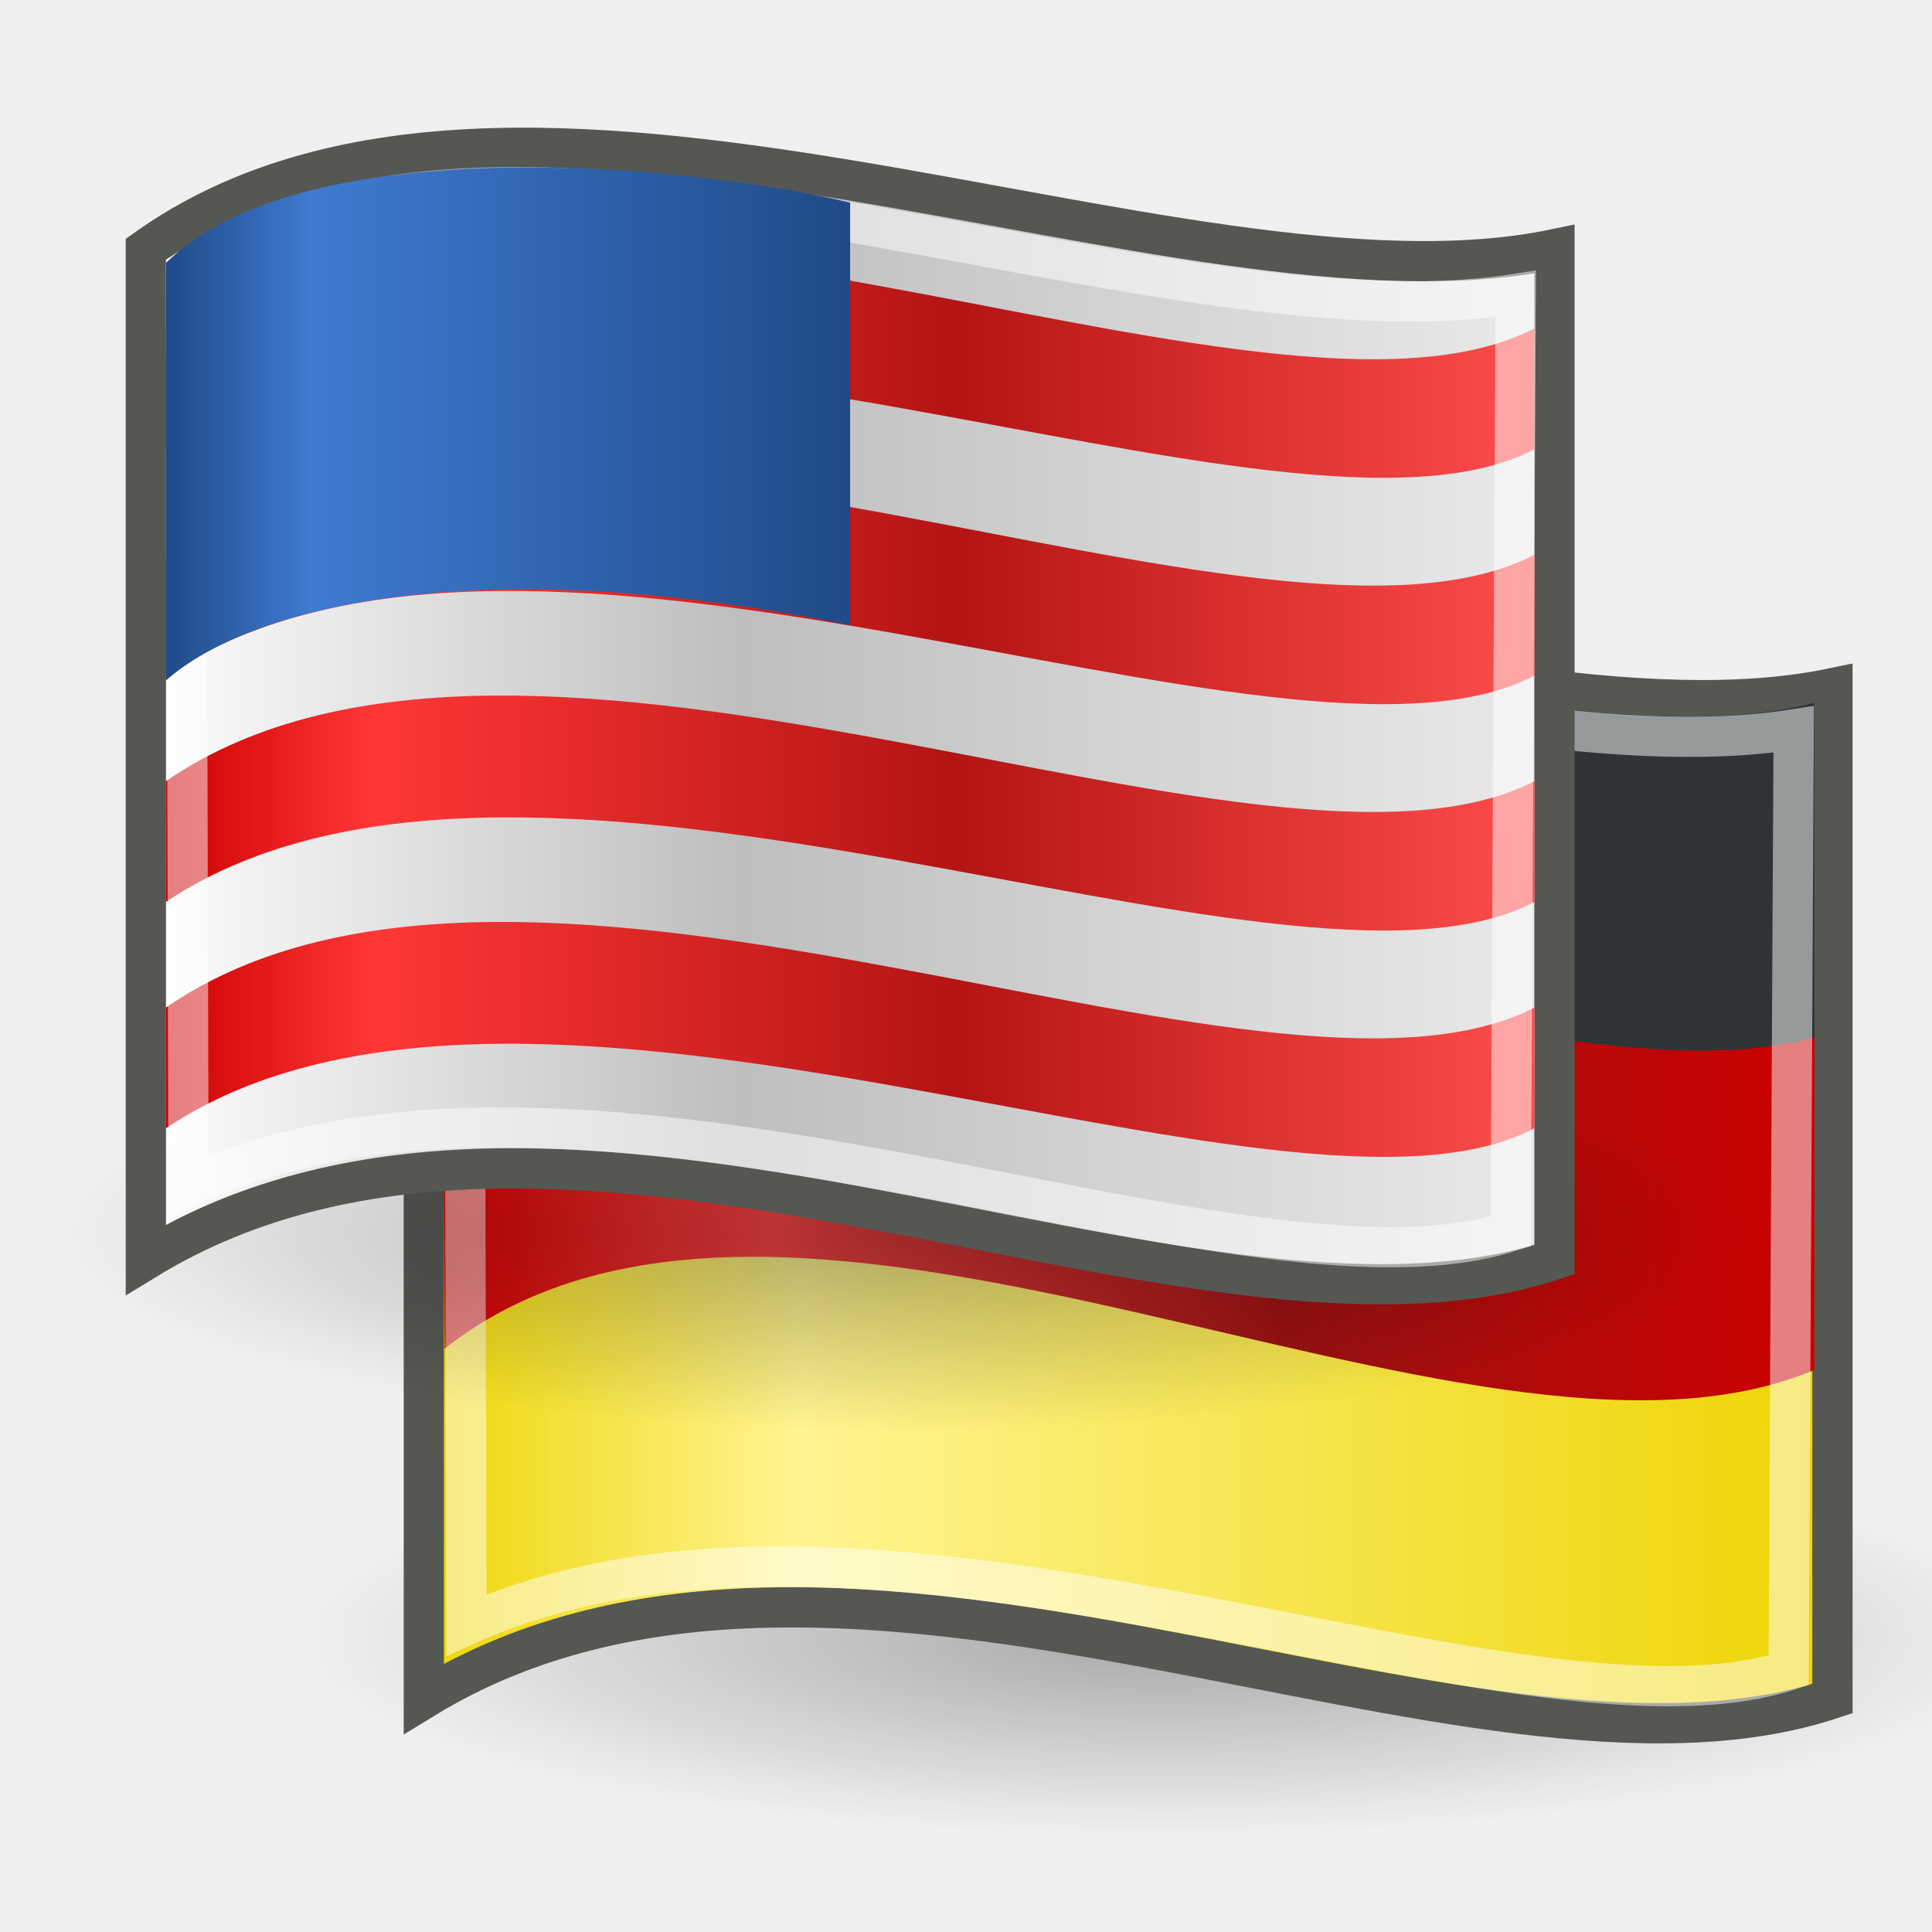
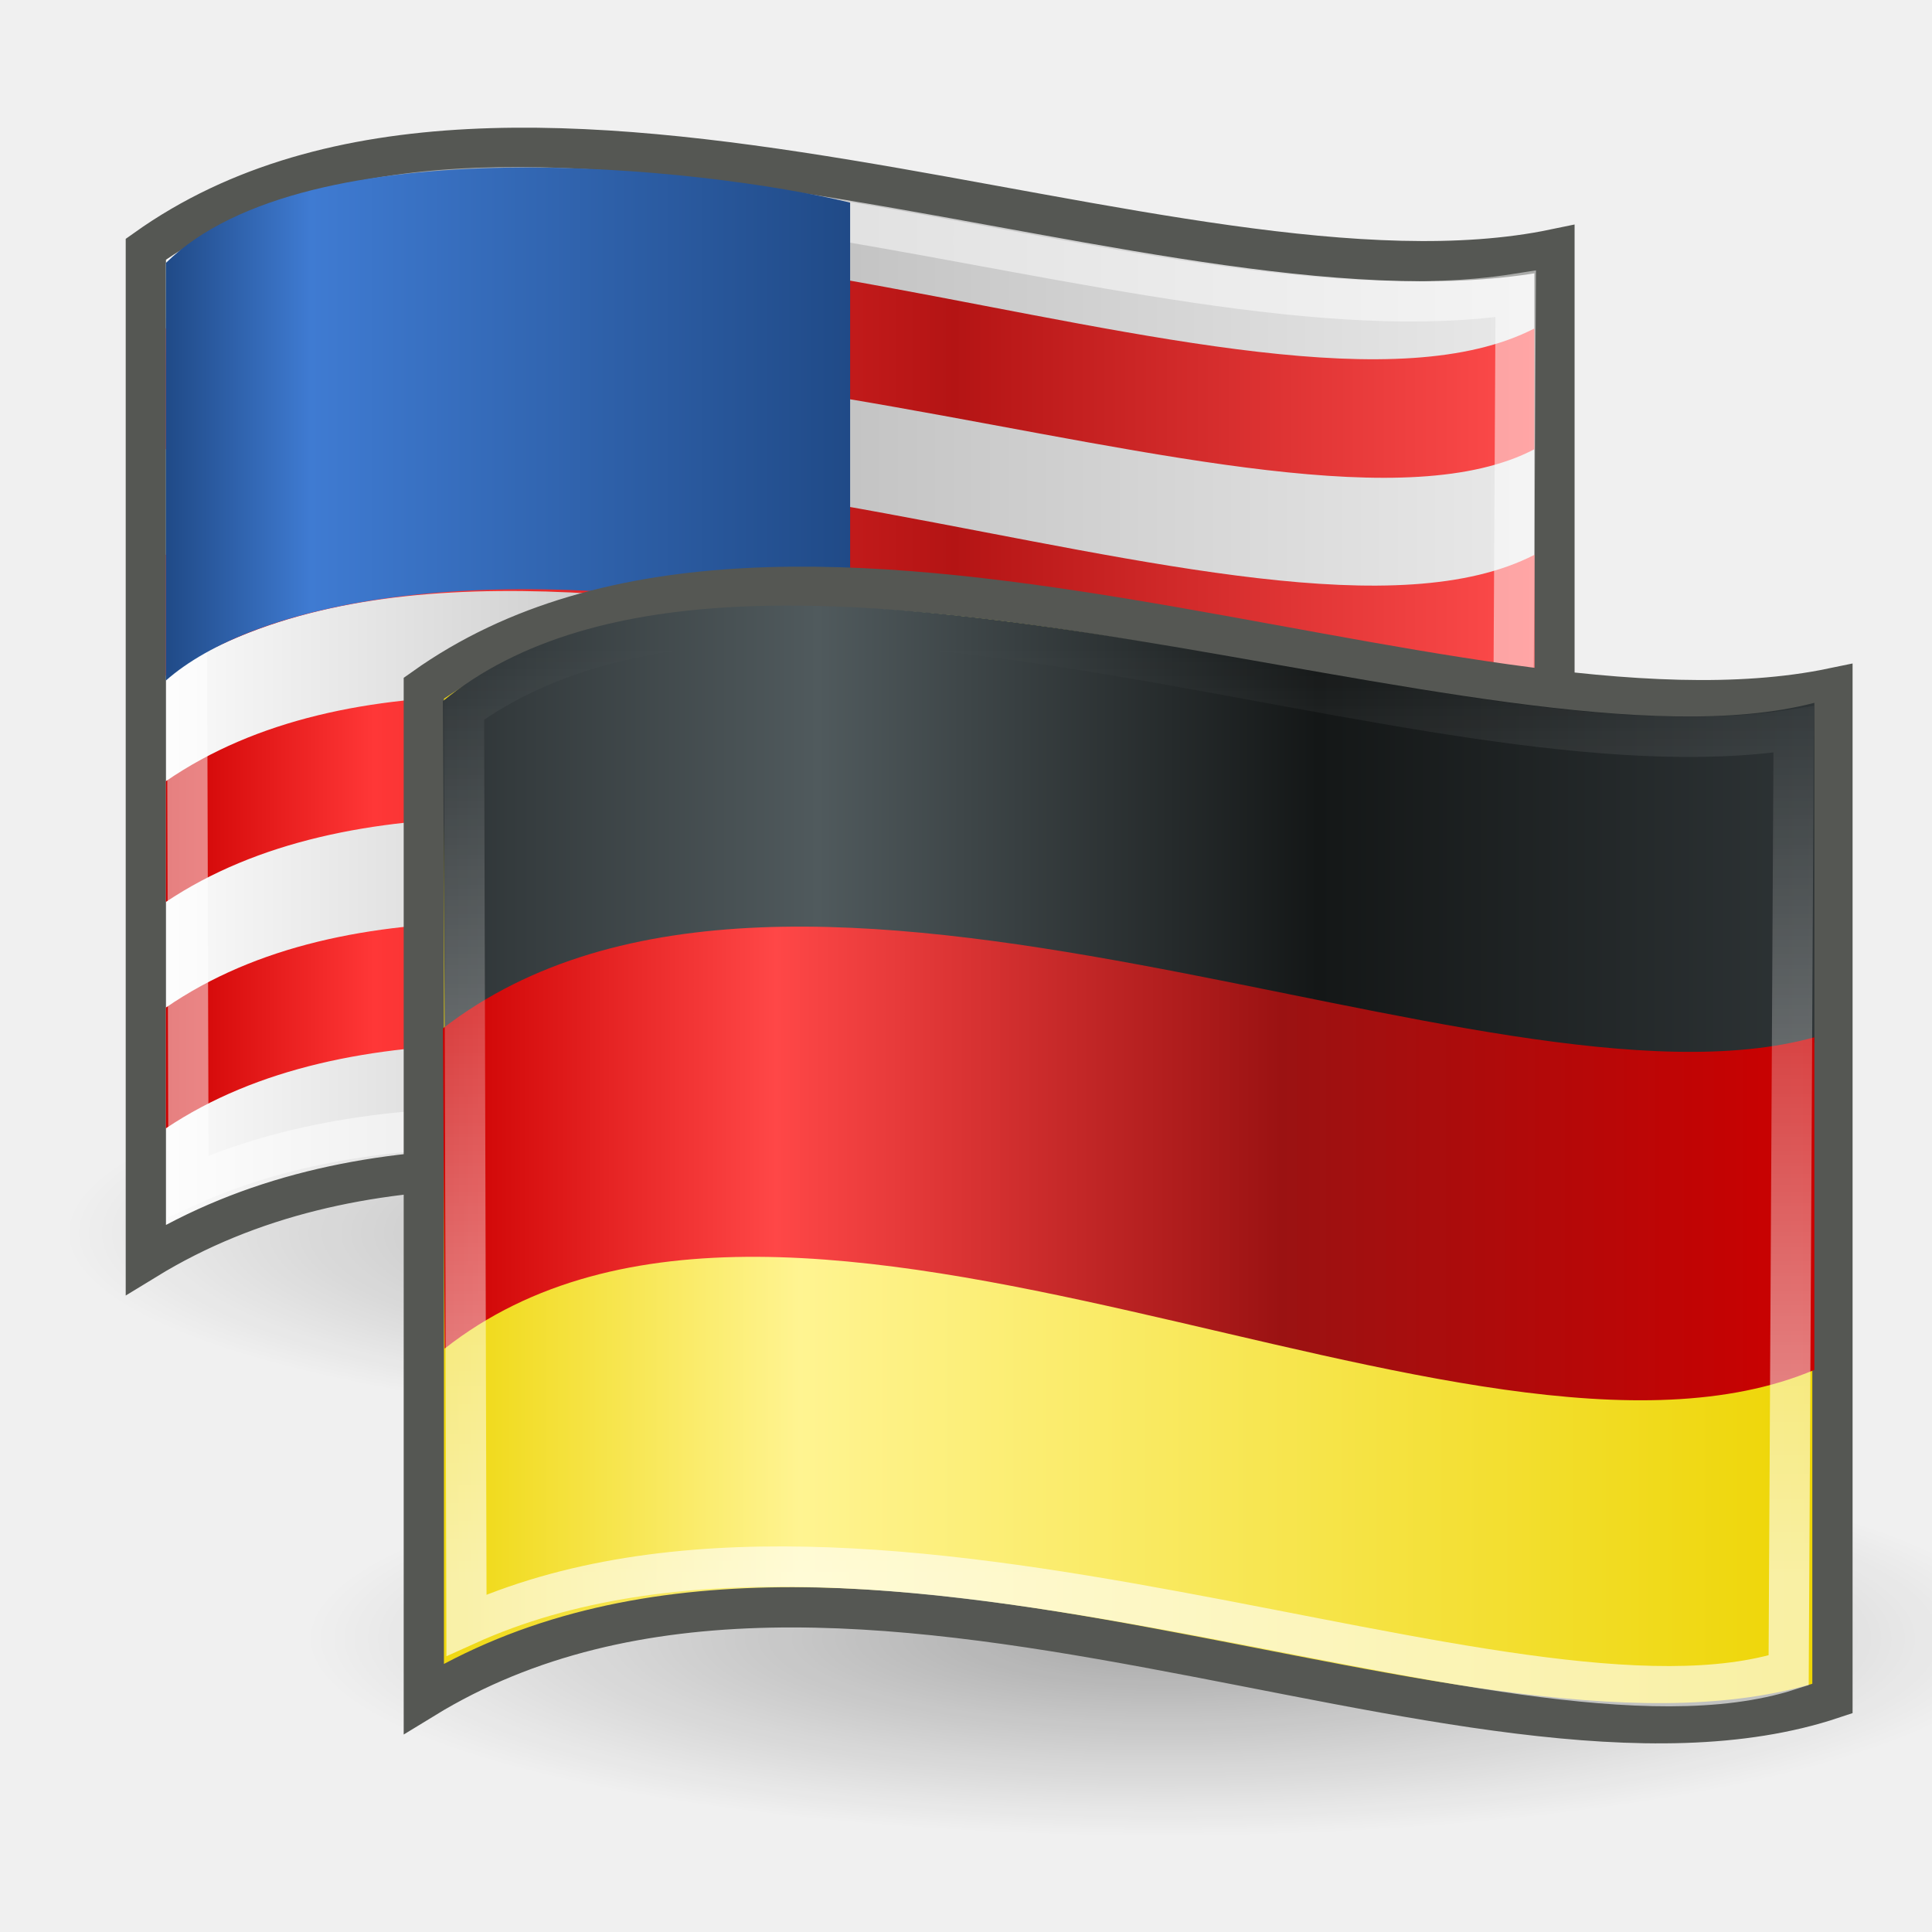
<svg xmlns="http://www.w3.org/2000/svg" xmlns:xlink="http://www.w3.org/1999/xlink" width="48px" height="48px" id="svg11300">
  <defs id="defs3">
+     <linearGradient id="linearGradient3289">
+       <stop style="stop-color:#ffffff;stop-opacity:1;" offset="0" id="stop3291" />
+       <stop style="stop-color:#ffffff;stop-opacity:0;" offset="1" id="stop3293" />
+     </linearGradient>
    <linearGradient id="linearGradient16591">
      <stop style="stop-color:#000000;stop-opacity:1;" offset="0" id="stop16593" />
      <stop style="stop-color:#000000;stop-opacity:0;" offset="1" id="stop16595" />
    </linearGradient>
    <linearGradient id="linearGradient16542">
      <stop style="stop-color:#2e3436;stop-opacity:1;" offset="0" id="stop16544" />
-       <stop id="stop16550" offset="0.273" style="stop-color:#7a888d;stop-opacity:1;" />
-       <stop style="stop-color:#2e3435;stop-opacity:1;" offset="0.636" id="stop16554" />
+       <stop id="stop16550" offset="0.273" style="stop-color:#505a5d;stop-opacity:1;" />
+       <stop style="stop-color:#141717;stop-opacity:1;" offset="0.636" id="stop16554" />
      <stop style="stop-color:#2e3436;stop-opacity:1;" offset="1" id="stop16546" />
    </linearGradient>
    <linearGradient id="linearGradient16532">
      <stop style="stop-color:#cc0000;stop-opacity:1;" offset="0" id="stop16534" />
      <stop id="stop16540" offset="0.242" style="stop-color:#ff4747;stop-opacity:1;" />
      <stop style="stop-color:#9b1212;stop-opacity:1;" offset="0.61" id="stop16552" />
      <stop style="stop-color:#cc0000;stop-opacity:1;" offset="1" id="stop16536" />
    </linearGradient>
    <linearGradient id="linearGradient16522">
      <stop style="stop-color:#edd400;stop-opacity:1;" offset="0" id="stop16524" />
      <stop id="stop16530" offset="0.273" style="stop-color:#fff491;stop-opacity:1;" />
      <stop style="stop-color:#edd400;stop-opacity:1;" offset="1" id="stop16526" />
    </linearGradient>
    <linearGradient id="linearGradient16514">
      <stop id="stop16516" offset="0" style="stop-color:#ffffff;stop-opacity:1;" />
      <stop style="stop-color:#bebebe;stop-opacity:1;" offset="0.424" id="stop16518" />
      <stop id="stop16520" offset="1" style="stop-color:#ebebeb;stop-opacity:1;" />
    </linearGradient>
    <linearGradient id="linearGradient16494">
      <stop style="stop-color:#204a87;stop-opacity:1;" offset="0" id="stop16496" />
      <stop id="stop16502" offset="0.212" style="stop-color:#3f7bd2;stop-opacity:1;" />
      <stop style="stop-color:#204a87;stop-opacity:1;" offset="1" id="stop16498" />
    </linearGradient>
    <linearGradient id="linearGradient16468">
      <stop style="stop-color:#cc0000;stop-opacity:1;" offset="0" id="stop16470" />
      <stop id="stop16476" offset="0.152" style="stop-color:#ff3737;stop-opacity:1;" />
      <stop style="stop-color:#b41414;stop-opacity:1;" offset="0.576" id="stop16478" />
      <stop style="stop-color:#ff4c4c;stop-opacity:1;" offset="1" id="stop16472" />
    </linearGradient>
    <linearGradient id="linearGradient16451">
      <stop style="stop-color:#ffffff;stop-opacity:1;" offset="0" id="stop16453" />
      <stop id="stop16459" offset="0.424" style="stop-color:#bebebe;stop-opacity:1;" />
      <stop style="stop-color:#ebebeb;stop-opacity:1;" offset="1" id="stop16455" />
    </linearGradient>
    <linearGradient id="linearGradient11520">
      <stop id="stop11522" offset="0" style="stop-color:#ffffff;stop-opacity:1;" />
      <stop id="stop11524" offset="1" style="stop-color:#dcdcdc;stop-opacity:1;" />
    </linearGradient>
    <linearGradient id="linearGradient11508">
      <stop id="stop11510" offset="0" style="stop-color:#000000;stop-opacity:1;" />
      <stop id="stop11512" offset="1" style="stop-color:#000000;stop-opacity:0;" />
    </linearGradient>
    <linearGradient id="linearGradient11494">
      <stop id="stop11496" offset="0" style="stop-color:#ef2929;stop-opacity:1;" />
      <stop id="stop11498" offset="1" style="stop-color:#ef2929;stop-opacity:0;" />
    </linearGradient>
    <linearGradient id="linearGradient11415">
      <stop id="stop11417" offset="0" style="stop-color:#204a87;stop-opacity:0;" />
      <stop style="stop-color:#204a87;stop-opacity:1;" offset="0.5" id="stop11423" />
      <stop id="stop11419" offset="1" style="stop-color:#204a87;stop-opacity:0;" />
    </linearGradient>
    <linearGradient id="linearGradient11399">
      <stop id="stop11401" offset="0" style="stop-color:#000000;stop-opacity:1;" />
      <stop id="stop11403" offset="1" style="stop-color:#000000;stop-opacity:0;" />
    </linearGradient>
    <linearGradient gradientTransform="translate(-60.28571,-0.285714)" y2="34.462" x2="43.616" y1="3.774" x1="15.828" gradientUnits="userSpaceOnUse" id="linearGradient11425" xlink:href="#linearGradient11415" />
    <linearGradient gradientTransform="translate(-60.57143,0)" y2="39.034" x2="35.68" y1="9.346" x1="9.696" gradientUnits="userSpaceOnUse" id="linearGradient11427" xlink:href="#linearGradient11415" />
    <linearGradient y2="33.462" x2="26.759" y1="19.774" x1="13.267" gradientTransform="translate(-60.85714,0.428571)" gradientUnits="userSpaceOnUse" id="linearGradient11439" xlink:href="#linearGradient11415" />
    <radialGradient r="8.5" fy="39.143" fx="12.071" cy="39.143" cx="12.071" gradientTransform="matrix(1,0,0,0.487395,0,20.06483)" gradientUnits="userSpaceOnUse" id="radialGradient11441" xlink:href="#linearGradient11399" />
    <radialGradient gradientTransform="matrix(1.243453,2.106784e-16,-2.106784e-16,1.243453,-6.713754,-3.742847)" gradientUnits="userSpaceOnUse" r="3.834" fy="15.048" fx="27.577" cy="15.048" cx="27.577" id="radialGradient11500" xlink:href="#linearGradient11494" />
    <radialGradient r="3.834" fy="16.049" fx="27.577" cy="16.049" cx="27.577" gradientTransform="matrix(1.243453,2.106784e-16,-2.106784e-16,1.243453,-6.713754,-3.742847)" gradientUnits="userSpaceOnUse" id="radialGradient11504" xlink:href="#linearGradient11494" />
    <radialGradient gradientUnits="userSpaceOnUse" gradientTransform="matrix(1,0,0,0.338462,2.166583e-14,29.48178)" r="6.566" fy="44.565" fx="30.204" cy="44.565" cx="30.204" id="radialGradient11514" xlink:href="#linearGradient11508" />
    <radialGradient gradientTransform="matrix(1.995058,-1.651527e-32,0,1.995058,-24.32488,-35.70087)" gradientUnits="userSpaceOnUse" r="20.531" fy="35.878" fx="24.446" cy="35.878" cx="24.446" id="radialGradient11526" xlink:href="#linearGradient11520" />
    <radialGradient r="6.566" fy="44.565" fx="30.204" cy="44.565" cx="30.204" gradientTransform="matrix(1,0,0,0.338462,3.185827e-15,29.48178)" gradientUnits="userSpaceOnUse" id="radialGradient11532" xlink:href="#linearGradient11508" />
    <radialGradient xlink:href="#linearGradient11508" id="radialGradient1348" gradientUnits="userSpaceOnUse" gradientTransform="matrix(1,0,0,0.338462,-1.353344e-14,29.48178)" cx="30.204" cy="44.565" fx="30.204" fy="44.565" r="6.566" />
    <radialGradient xlink:href="#linearGradient11520" id="radialGradient1350" gradientUnits="userSpaceOnUse" gradientTransform="matrix(1.995058,-1.651527e-32,0,1.995058,-24.32488,-35.70087)" cx="24.446" cy="35.878" fx="24.446" fy="35.878" r="20.531" />
    <radialGradient xlink:href="#linearGradient11494" id="radialGradient1352" gradientUnits="userSpaceOnUse" gradientTransform="matrix(1.243453,2.106784e-16,-2.106784e-16,1.243453,-6.713754,-3.742847)" cx="27.577" cy="16.049" fx="27.577" fy="16.049" r="3.834" />
    <radialGradient xlink:href="#linearGradient11494" id="radialGradient1354" gradientUnits="userSpaceOnUse" gradientTransform="matrix(1.243453,2.106784e-16,-2.106784e-16,1.243453,-6.713754,-3.742847)" cx="27.577" cy="15.048" fx="27.577" fy="15.048" r="3.834" />
    <radialGradient xlink:href="#linearGradient11508" id="radialGradient1356" gradientUnits="userSpaceOnUse" gradientTransform="matrix(1,0,0,0.338462,2.220359e-14,29.48178)" cx="30.204" cy="44.565" fx="30.204" fy="44.565" r="6.566" />
    <radialGradient xlink:href="#linearGradient11520" id="radialGradient1366" gradientUnits="userSpaceOnUse" gradientTransform="matrix(2.049266,-1.696401e-32,0,2.049266,-25.65002,-37.31089)" cx="24.446" cy="35.878" fx="24.446" fy="35.878" r="20.531" />
    <linearGradient xlink:href="#linearGradient16451" id="linearGradient16457" x1="0.914" y1="16.711" x2="37.623" y2="16.711" gradientUnits="userSpaceOnUse" />
    <linearGradient xlink:href="#linearGradient16451" id="linearGradient16464" gradientUnits="userSpaceOnUse" x1="0.914" y1="16.711" x2="37.623" y2="16.711" gradientTransform="matrix(0.98006,0,0,1,0.116103,0)" />
    <linearGradient xlink:href="#linearGradient16468" id="linearGradient16474" x1="2" y1="23.791" x2="36" y2="23.791" gradientUnits="userSpaceOnUse" />
    <linearGradient xlink:href="#linearGradient16468" id="linearGradient16482" gradientUnits="userSpaceOnUse" x1="2" y1="23.791" x2="36" y2="23.791" gradientTransform="translate(0,-5.624133)" />
    <linearGradient xlink:href="#linearGradient16468" id="linearGradient16486" gradientUnits="userSpaceOnUse" gradientTransform="translate(0,-11.24827)" x1="2" y1="23.791" x2="36" y2="23.791" />
    <linearGradient xlink:href="#linearGradient16468" id="linearGradient16490" gradientUnits="userSpaceOnUse" gradientTransform="translate(0,-16.8724)" x1="2" y1="23.791" x2="36" y2="23.791" />
    <linearGradient xlink:href="#linearGradient16494" id="linearGradient16500" x1="2" y1="8.502" x2="19" y2="8.502" gradientUnits="userSpaceOnUse" />
    <linearGradient xlink:href="#linearGradient16522" id="linearGradient16528" x1="11.002" y1="29.757" x2="46.999" y2="29.757" gradientUnits="userSpaceOnUse" />
    <linearGradient xlink:href="#linearGradient16532" id="linearGradient16538" x1="11.977" y1="29.749" x2="46.139" y2="29.749" gradientUnits="userSpaceOnUse" />
    <linearGradient xlink:href="#linearGradient16542" id="linearGradient16548" x1="11.977" y1="21.724" x2="46.139" y2="21.724" gradientUnits="userSpaceOnUse" />
    <linearGradient xlink:href="#linearGradient16522" id="linearGradient16562" gradientUnits="userSpaceOnUse" x1="11.002" y1="29.757" x2="46.999" y2="29.757" />
    <linearGradient xlink:href="#linearGradient16542" id="linearGradient16564" gradientUnits="userSpaceOnUse" x1="11.977" y1="21.724" x2="46.139" y2="21.724" />
    <linearGradient xlink:href="#linearGradient16532" id="linearGradient16566" gradientUnits="userSpaceOnUse" x1="11.977" y1="29.749" x2="46.139" y2="29.749" />
    <linearGradient xlink:href="#linearGradient16451" id="linearGradient16577" gradientUnits="userSpaceOnUse" gradientTransform="matrix(0.98006,0,0,1,0.116103,0)" x1="0.914" y1="16.711" x2="37.623" y2="16.711" />
    <linearGradient xlink:href="#linearGradient16468" id="linearGradient16579" gradientUnits="userSpaceOnUse" x1="2" y1="23.791" x2="36" y2="23.791" />
    <linearGradient xlink:href="#linearGradient16468" id="linearGradient16581" gradientUnits="userSpaceOnUse" gradientTransform="translate(0,-11.24827)" x1="2" y1="23.791" x2="36" y2="23.791" />
    <linearGradient xlink:href="#linearGradient16468" id="linearGradient16583" gradientUnits="userSpaceOnUse" gradientTransform="translate(0,-5.624133)" x1="2" y1="23.791" x2="36" y2="23.791" />
    <linearGradient xlink:href="#linearGradient16468" id="linearGradient16585" gradientUnits="userSpaceOnUse" gradientTransform="translate(0,-16.8724)" x1="2" y1="23.791" x2="36" y2="23.791" />
    <linearGradient xlink:href="#linearGradient16494" id="linearGradient16587" gradientUnits="userSpaceOnUse" x1="2" y1="8.502" x2="19" y2="8.502" />
    <radialGradient xlink:href="#linearGradient16591" id="radialGradient16597" cx="11.579" cy="37.393" fx="11.579" fy="37.393" r="16.882" gradientTransform="matrix(1,0,0,0.439791,1.448928e-15,20.94813)" gradientUnits="userSpaceOnUse" />
    <radialGradient xlink:href="#linearGradient16591" id="radialGradient4595" gradientUnits="userSpaceOnUse" gradientTransform="matrix(1,0,0,0.439791,1.773104e-15,20.94813)" cx="11.579" cy="37.393" fx="11.579" fy="37.393" r="16.882" />
+     <linearGradient xlink:href="#linearGradient3289" id="linearGradient3295" x1="29.018" y1="40.347" x2="29.018" y2="17.19" gradientUnits="userSpaceOnUse" />
  </defs>
  <g id="layer1">
+     <path transform="matrix(1.230366,0,0,0.662305,8.116006,5.865908)" d="M 28.461 37.393 A 16.882 7.425 0 1 1  -5.303,37.393 A 16.882 7.425 0 1 1  28.461 37.393 z" id="path4593" style="opacity:0.313;color:#000000;fill:url(#radialGradient4595);fill-opacity:1;fill-rule:evenodd;stroke:none;stroke-width:1;stroke-linecap:butt;stroke-linejoin:miter;marker:none;marker-start:none;marker-mid:none;marker-end:none;stroke-miterlimit:4;stroke-dasharray:none;stroke-dashoffset:0;stroke-opacity:1;visibility:visible;display:block;overflow:visible" />
    <path style="opacity:0.302;color:#000000;fill:url(#radialGradient16597);fill-opacity:1;fill-rule:evenodd;stroke:none;stroke-width:1;stroke-linecap:butt;stroke-linejoin:miter;marker:none;marker-start:none;marker-mid:none;marker-end:none;stroke-miterlimit:4;stroke-dasharray:none;stroke-dashoffset:0;stroke-opacity:1;visibility:visible;display:block;overflow:visible" id="path16589" d="M 28.461 37.393 A 16.882 7.425 0 1 1  -5.303,37.393 A 16.882 7.425 0 1 1  28.461 37.393 z" transform="matrix(1.26178,0,0,0.662305,14.29301,15.94218)" />
-     <g id="g16556" transform="translate(-0.972274,-1.06066)">
-       <path style="color:#000000;fill:url(#linearGradient16562);fill-opacity:1;fill-rule:evenodd;stroke:#555753;stroke-width:1;stroke-linecap:butt;stroke-linejoin:miter;marker:none;marker-start:none;marker-mid:none;marker-end:none;stroke-miterlimit:4;stroke-dashoffset:0;stroke-opacity:1;visibility:visible;display:block;overflow:visible" d="M 11.502,18.159 C 20.684,11.619 37.143,20.104 46.499,18.159 L 46.499,43.262 C 37.49,46.267 21.897,36.898 11.502,43.262 L 11.502,18.159 z " id="path16504" />
-       <path id="path16510" d="M 11.977,18.478 L 12.021,26.61 C 19.976,19.362 38.891,29.35 46.05,26.964 L 46.05,18.522 C 38.095,20.6 19.666,12.203 11.977,18.478 z " style="opacity:1;color:#000000;fill:url(#linearGradient16564);fill-opacity:1;fill-rule:evenodd;stroke:none;stroke-width:1;stroke-linecap:butt;stroke-linejoin:miter;marker:none;marker-start:none;marker-mid:none;marker-end:none;stroke-miterlimit:4;stroke-dasharray:none;stroke-dashoffset:0;stroke-opacity:1;visibility:visible;display:block;overflow:visible" />
-       <path style="opacity:1;color:#000000;fill:url(#linearGradient16566);fill-opacity:1;fill-rule:evenodd;stroke:none;stroke-width:1;stroke-linecap:butt;stroke-linejoin:miter;marker:none;marker-start:none;marker-mid:none;marker-end:none;stroke-miterlimit:4;stroke-dasharray:none;stroke-dashoffset:0;stroke-opacity:1;visibility:visible;display:block;overflow:visible" d="M 11.977,26.61 L 12.021,34.565 C 20.683,27.759 37.477,38.719 46.05,35.095 L 46.05,26.831 C 37.919,29.085 19.49,18.832 11.977,26.61 z " id="path16512" />
-       <path id="path16506" d="M 12.5,18.682 C 20.477,12.954 36.334,20.626 45.536,19.182 L 45.411,42.56 C 38.596,44.753 22.673,36.856 12.562,41.435 L 12.5,18.682 z " style="opacity:0.5;color:#000000;fill:none;fill-opacity:1;fill-rule:evenodd;stroke:#ffffff;stroke-width:1;stroke-linecap:butt;stroke-linejoin:miter;marker:none;marker-start:none;marker-mid:none;marker-end:none;stroke-miterlimit:4;stroke-dashoffset:0;stroke-opacity:1;visibility:visible;display:block;overflow:visible" />
-     </g>
-     <path transform="matrix(1.230366,0,0,0.662305,8.116006,5.865908)" d="M 28.461 37.393 A 16.882 7.425 0 1 1  -5.303,37.393 A 16.882 7.425 0 1 1  28.461 37.393 z" id="path4593" style="opacity:0.313;color:#000000;fill:url(#radialGradient4595);fill-opacity:1;fill-rule:evenodd;stroke:none;stroke-width:1;stroke-linecap:butt;stroke-linejoin:miter;marker:none;marker-start:none;marker-mid:none;marker-end:none;stroke-miterlimit:4;stroke-dasharray:none;stroke-dashoffset:0;stroke-opacity:1;visibility:visible;display:block;overflow:visible" />
    <g id="g16568" transform="translate(2.121318,2.032932)">
      <path id="rect15576" d="M 1.502,4.159 C 10.684,-2.381 27.143,6.104 36.499,4.159 L 36.499,29.262 C 27.49,32.267 11.897,22.898 1.502,29.262 L 1.502,4.159 z " style="color:#000000;fill:url(#linearGradient16577);fill-opacity:1;fill-rule:evenodd;stroke:#555753;stroke-width:1;stroke-linecap:butt;stroke-linejoin:miter;marker:none;marker-start:none;marker-mid:none;marker-end:none;stroke-miterlimit:4;stroke-dashoffset:0;stroke-opacity:1;visibility:visible;display:block;overflow:visible" />
      <path id="path16466" d="M 2,26 C 11.062,19.938 29.812,29.25 36,26 L 36,23 C 29.312,26.438 11,16.812 2,23 L 2,26 z " style="opacity:1;color:#000000;fill:url(#linearGradient16579);fill-opacity:1;fill-rule:evenodd;stroke:none;stroke-width:1;stroke-linecap:butt;stroke-linejoin:miter;marker:none;marker-start:none;marker-mid:none;marker-end:none;stroke-miterlimit:4;stroke-dasharray:none;stroke-dashoffset:0;stroke-opacity:1;visibility:visible;display:block;overflow:visible" />
      <path id="path16484" d="M 2,14.752 C 11.062,8.689 29.812,18.002 36,14.752 L 36,11.752 C 29.312,15.189 11,5.564 2,11.752 L 2,14.752 z " style="opacity:1;color:#000000;fill:url(#linearGradient16581);fill-opacity:1;fill-rule:evenodd;stroke:none;stroke-width:1;stroke-linecap:butt;stroke-linejoin:miter;marker:none;marker-start:none;marker-mid:none;marker-end:none;stroke-miterlimit:4;stroke-dasharray:none;stroke-dashoffset:0;stroke-opacity:1;visibility:visible;display:block;overflow:visible" />
      <path style="opacity:1;color:#000000;fill:url(#linearGradient16583);fill-opacity:1;fill-rule:evenodd;stroke:none;stroke-width:1;stroke-linecap:butt;stroke-linejoin:miter;marker:none;marker-start:none;marker-mid:none;marker-end:none;stroke-miterlimit:4;stroke-dasharray:none;stroke-dashoffset:0;stroke-opacity:1;visibility:visible;display:block;overflow:visible" d="M 2,20.376 C 11.062,14.313 29.812,23.626 36,20.376 L 36,17.376 C 29.312,20.813 11,11.188 2,17.376 L 2,20.376 z " id="path16480" />
      <path style="opacity:1;color:#000000;fill:url(#linearGradient16585);fill-opacity:1;fill-rule:evenodd;stroke:none;stroke-width:1;stroke-linecap:butt;stroke-linejoin:miter;marker:none;marker-start:none;marker-mid:none;marker-end:none;stroke-miterlimit:4;stroke-dasharray:none;stroke-dashoffset:0;stroke-opacity:1;visibility:visible;display:block;overflow:visible" d="M 2,9.128 C 11.062,3.065 29.812,12.378 36,9.128 L 36,6.128 C 29.312,9.565 11,-0.06 2,6.128 L 2,9.128 z " id="path16488" />
      <path style="opacity:0.5;color:#000000;fill:none;fill-opacity:1;fill-rule:evenodd;stroke:#ffffff;stroke-width:1;stroke-linecap:butt;stroke-linejoin:miter;marker:none;marker-start:none;marker-mid:none;marker-end:none;stroke-miterlimit:4;stroke-dashoffset:0;stroke-opacity:1;visibility:visible;display:block;overflow:visible" d="M 2.5,4.77 C 10.477,-0.958 26.334,6.715 35.536,5.27 L 35.411,28.56 C 28.596,30.753 12.673,22.856 2.562,27.435 L 2.5,4.77 z " id="path16462" />
      <path id="path16492" d="M 2,4.5 C 2,4.5 2,14.875 2,14.875 C 4.125,13 9.812,11.625 19,13.5 L 19,3 C 15.375,2.125 5.5,1.062 2,4.5 z " style="opacity:1;color:#000000;fill:url(#linearGradient16587);fill-opacity:1;fill-rule:evenodd;stroke:none;stroke-width:1;stroke-linecap:butt;stroke-linejoin:miter;marker:none;marker-start:none;marker-mid:none;marker-end:none;stroke-miterlimit:4;stroke-dasharray:none;stroke-dashoffset:0;stroke-opacity:1;visibility:visible;display:block;overflow:visible" />
    </g>
+     <g id="g16556" transform="translate(-0.972274,-1.06066)">
+       <path style="color:#000000;fill:url(#linearGradient16562);fill-opacity:1;fill-rule:evenodd;stroke:#555753;stroke-width:1;stroke-linecap:butt;stroke-linejoin:miter;marker:none;marker-start:none;marker-mid:none;marker-end:none;stroke-miterlimit:4;stroke-dashoffset:0;stroke-opacity:1;visibility:visible;display:block;overflow:visible" d="M 11.502,18.159 C 20.684,11.619 37.143,20.104 46.499,18.159 L 46.499,43.262 C 37.49,46.267 21.897,36.898 11.502,43.262 L 11.502,18.159 z " id="path16504" />
+       <path id="path16510" d="M 11.977,18.478 L 12.021,26.61 C 19.976,21.612 38.891,29.35 46.05,26.964 L 46.05,18.522 C 38.095,20.6 19.666,12.203 11.977,18.478 z " style="opacity:1;color:#000000;fill:url(#linearGradient16564);fill-opacity:1;fill-rule:evenodd;stroke:none;stroke-width:1;stroke-linecap:butt;stroke-linejoin:miter;marker:none;marker-start:none;marker-mid:none;marker-end:none;stroke-miterlimit:4;stroke-dasharray:none;stroke-dashoffset:0;stroke-opacity:1;visibility:visible;display:block;overflow:visible" />
+       <path style="opacity:1;color:#000000;fill:url(#linearGradient16566);fill-opacity:1;fill-rule:evenodd;stroke:none;stroke-width:1;stroke-linecap:butt;stroke-linejoin:miter;marker:none;marker-start:none;marker-mid:none;marker-end:none;stroke-miterlimit:4;stroke-dasharray:none;stroke-dashoffset:0;stroke-opacity:1;visibility:visible;display:block;overflow:visible" d="M 11.977,26.61 L 12.021,34.565 C 20.683,27.759 37.477,38.719 46.05,35.095 L 46.05,26.831 C 37.919,29.085 20.74,19.832 11.977,26.61 z " id="path16512" />
+       <path id="path16506" d="M 12.5,18.682 C 20.477,12.954 36.334,20.626 45.536,19.182 L 45.411,42.56 C 38.596,44.753 22.673,36.856 12.562,41.435 L 12.5,18.682 z " style="opacity:0.629;color:#000000;fill:none;fill-opacity:1;fill-rule:evenodd;stroke:url(#linearGradient3295);stroke-width:1;stroke-linecap:butt;stroke-linejoin:miter;marker:none;marker-start:none;marker-mid:none;marker-end:none;stroke-miterlimit:4;stroke-dashoffset:0;stroke-opacity:1;visibility:visible;display:block;overflow:visible" />
+     </g>
  </g>
</svg>
